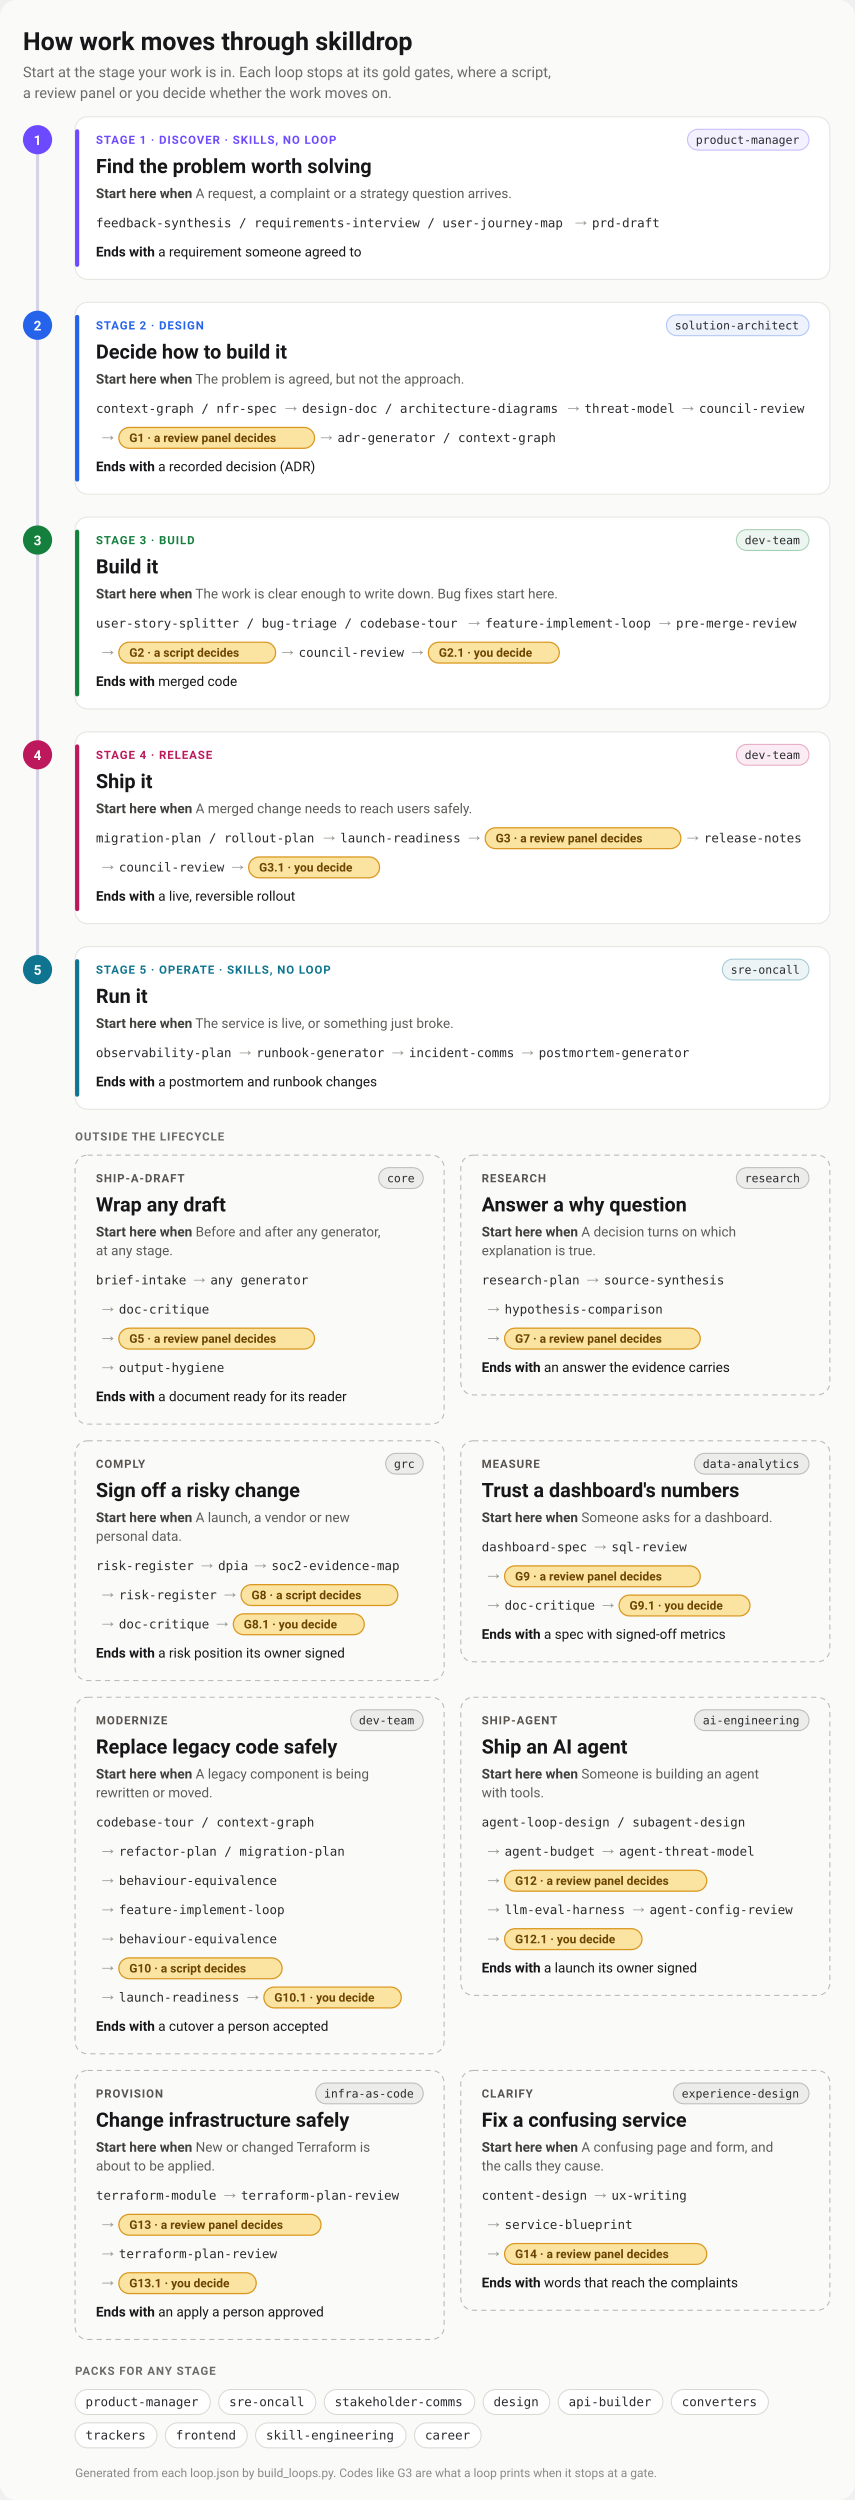
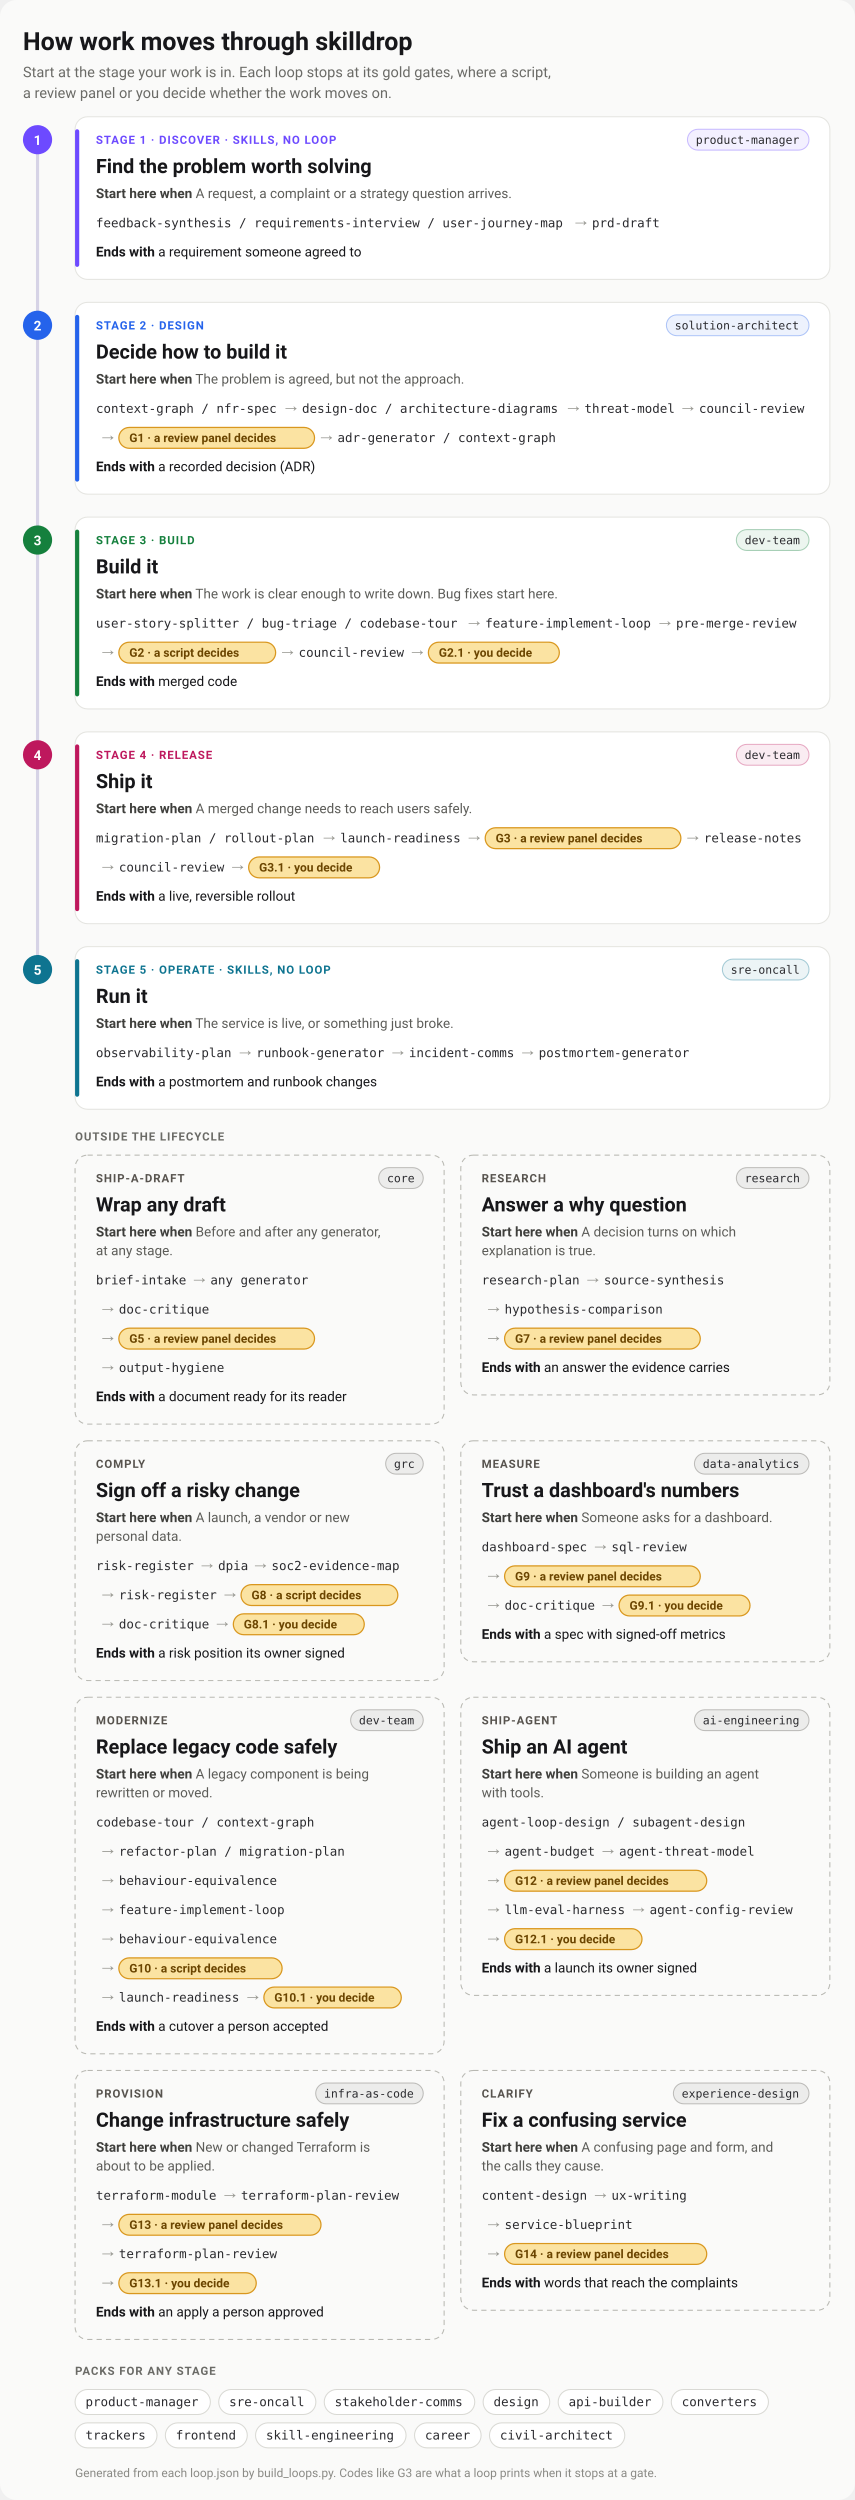
<svg xmlns="http://www.w3.org/2000/svg" viewBox="0 0 820 2398" width="820" height="2398" role="img" aria-labelledby="om-title om-desc">
  <style>.s,text{font-family:-apple-system,BlinkMacSystemFont,'Segoe UI',Roboto,Helvetica,Arial,sans-serif;}.title{font-size:24px;font-weight:700;fill:#17171a;}.sub{font-size:14px;fill:#6a6a66;}.label{font-size:11px;font-weight:700;letter-spacing:.08em;}.h{font-size:19px;font-weight:700;fill:#17171a;}.muted{font-size:13px;fill:#5c5c58;}.mono,.chip{font-family:ui-monospace,SFMono-Regular,'SF Mono',Menlo,Consolas,monospace;font-size:12px;fill:#2a2a2e;}.chip{font-size:11px;}.arrow{font-size:13px;fill:#9a9a94;}.gate{fill:#FBE3A2;stroke:#D9971E;stroke-width:1.2;}.gatet{font-size:11.5px;font-weight:700;fill:#6B4500;}.ends{font-size:13px;fill:#17171a;}.endsl,.startl{font-weight:700;}.startl{fill:#3f3f3c;}.card{fill:#fff;stroke:#e4e4e0;}.dashed{fill:#fafaf9;stroke:#b8b8b2;stroke-dasharray:5 4;}.rail{stroke:#d6d3e6;stroke-width:3;}.num{font-size:13px;font-weight:700;fill:#fff;text-anchor:middle;}.section{font-size:11px;font-weight:700;letter-spacing:.08em;fill:#6a6a66;}.pack{fill:#fff;stroke:#d9d9d4;}.foot{font-size:11.5px;fill:#8a8a85;}</style>
  <rect width="820" height="2398" rx="16" fill="#fafaf9" />
  <text x="22" y="48" class="title">How work moves through skilldrop</text>
  <text x="22" y="74" class="sub">Start at the stage your work is in. Each loop stops at its gold gates, where a script,</text>
  <text x="22" y="94" class="sub">a review panel or you decide whether the work moves on.</text>
  <line x1="36" y1="134" x2="36" y2="930" class="rail" />
  <circle cx="36" cy="134" r="14" fill="#6d4aff" />
  <text x="36" y="139" class="num">1</text>
  <circle cx="36" cy="312" r="14" fill="#2563eb" />
  <text x="36" y="317" class="num">2</text>
  <circle cx="36" cy="518" r="14" fill="#15803d" />
  <text x="36" y="523" class="num">3</text>
  <circle cx="36" cy="724" r="14" fill="#be185d" />
  <text x="36" y="729" class="num">4</text>
  <circle cx="36" cy="930" r="14" fill="#0e7490" />
  <text x="36" y="935" class="num">5</text>
  <rect x="72" y="112" width="724" height="156" rx="12" class="card" />
  <rect x="72" y="124" width="4" height="132" rx="2" fill="#6d4aff" />
  <text x="92" y="138" class="label" fill="#6d4aff">STAGE 1 · DISCOVER · SKILLS, NO LOOP</text>
  <rect x="659.4" y="124" width="116.6" height="20" rx="10" fill="#6d4aff" fill-opacity=".08" stroke="#6d4aff" stroke-opacity=".35" />
  <text x="667.4" y="138" class="chip" fill="#6d4aff">product-manager</text>
  <text x="92" y="166" class="h">Find the problem worth solving</text>
  <text x="92" y="190" class="muted">
    <tspan class="startl">Start here when</tspan> A request, a complaint or a strategy question arrives.</text>
  <text x="92.0" y="218" class="mono">feedback-synthesis / requirements-interview / user-journey-map</text>
  <text x="550.8" y="218" class="arrow">→</text>
  <text x="567.8" y="218" class="mono">prd-draft</text>
  <text x="92" y="246" class="ends">
    <tspan class="endsl">Ends with</tspan> a requirement someone agreed to</text>
  <rect x="72" y="290" width="724" height="184" rx="12" class="card" />
  <rect x="72" y="302" width="4" height="160" rx="2" fill="#2563eb" />
  <text x="92" y="316" class="label" fill="#2563eb">STAGE 2 · DESIGN</text>
  <rect x="639.2" y="302" width="136.8" height="20" rx="10" fill="#2563eb" fill-opacity=".08" stroke="#2563eb" stroke-opacity=".35" />
  <text x="647.2" y="316" class="chip" fill="#2563eb">solution-architect</text>
  <text x="92" y="344" class="h">Decide how to build it</text>
  <text x="92" y="368" class="muted">
    <tspan class="startl">Start here when</tspan> The problem is agreed, but not the approach.</text>
  <text x="92.0" y="396" class="mono">context-graph / nfr-spec</text>
  <text x="272.7" y="396" class="arrow">→</text>
  <text x="289.7" y="396" class="mono">design-doc / architecture-diagrams</text>
  <text x="543.6" y="396" class="arrow">→</text>
  <text x="560.6" y="396" class="mono">threat-model</text>
  <text x="653.4" y="396" class="arrow">→</text>
  <text x="670.4" y="396" class="mono">council-review</text>
  <text x="97.0" y="424" class="arrow">→</text>
  <rect x="114.0" y="410" width="187.7" height="20" rx="10" class="gate" />
  <text x="124.0" y="424" class="gatet">G1 · a review panel decides</text>
  <text x="306.7" y="424" class="arrow">→</text>
  <text x="323.7" y="424" class="mono">adr-generator / context-graph</text>
  <text x="92" y="452" class="ends">
    <tspan class="endsl">Ends with</tspan> a recorded decision (ADR)</text>
  <rect x="72" y="496" width="724" height="184" rx="12" class="card" />
  <rect x="72" y="508" width="4" height="160" rx="2" fill="#15803d" />
  <text x="92" y="522" class="label" fill="#15803d">STAGE 3 · BUILD</text>
  <rect x="706.3" y="508" width="69.7" height="20" rx="10" fill="#15803d" fill-opacity=".08" stroke="#15803d" stroke-opacity=".35" />
  <text x="714.3" y="522" class="chip" fill="#15803d">dev-team</text>
  <text x="92" y="550" class="h">Build it</text>
  <text x="92" y="574" class="muted">
    <tspan class="startl">Start here when</tspan> The work is clear enough to write down. Bug fixes start here.</text>
  <text x="92.0" y="602" class="mono">user-story-splitter / bug-triage / codebase-tour</text>
  <text x="448.4" y="602" class="arrow">→</text>
  <text x="465.4" y="602" class="mono">feature-implement-loop</text>
  <text x="631.4" y="602" class="arrow">→</text>
  <text x="648.4" y="602" class="mono">pre-merge-review</text>
  <text x="97.0" y="630" class="arrow">→</text>
  <rect x="114.0" y="616" width="150.4" height="20" rx="10" class="gate" />
  <text x="124.0" y="630" class="gatet">G2 · a script decides</text>
  <text x="269.4" y="630" class="arrow">→</text>
  <text x="286.4" y="630" class="mono">council-review</text>
  <text x="393.9" y="630" class="arrow">→</text>
  <rect x="410.9" y="616" width="125.6" height="20" rx="10" class="gate" />
  <text x="420.9" y="630" class="gatet">G2.1 · you decide</text>
  <text x="92" y="658" class="ends">
    <tspan class="endsl">Ends with</tspan> merged code</text>
  <rect x="72" y="702" width="724" height="184" rx="12" class="card" />
  <rect x="72" y="714" width="4" height="160" rx="2" fill="#be185d" />
  <text x="92" y="728" class="label" fill="#be185d">STAGE 4 · RELEASE</text>
  <rect x="706.3" y="714" width="69.7" height="20" rx="10" fill="#be185d" fill-opacity=".08" stroke="#be185d" stroke-opacity=".35" />
  <text x="714.3" y="728" class="chip" fill="#be185d">dev-team</text>
  <text x="92" y="756" class="h">Ship it</text>
  <text x="92" y="780" class="muted">
    <tspan class="startl">Start here when</tspan> A merged change needs to reach users safely.</text>
  <text x="92.0" y="808" class="mono">migration-plan / rollout-plan</text>
  <text x="309.3" y="808" class="arrow">→</text>
  <text x="326.3" y="808" class="mono">launch-readiness</text>
  <text x="448.4" y="808" class="arrow">→</text>
  <rect x="465.4" y="794" width="187.7" height="20" rx="10" class="gate" />
  <text x="475.4" y="808" class="gatet">G3 · a review panel decides</text>
  <text x="658.1" y="808" class="arrow">→</text>
  <text x="675.1" y="808" class="mono">release-notes</text>
  <text x="97.0" y="836" class="arrow">→</text>
  <text x="114.0" y="836" class="mono">council-review</text>
  <text x="221.5" y="836" class="arrow">→</text>
  <rect x="238.5" y="822" width="125.6" height="20" rx="10" class="gate" />
  <text x="248.5" y="836" class="gatet">G3.1 · you decide</text>
  <text x="92" y="864" class="ends">
    <tspan class="endsl">Ends with</tspan> a live, reversible rollout</text>
  <rect x="72" y="908" width="724" height="156" rx="12" class="card" />
  <rect x="72" y="920" width="4" height="132" rx="2" fill="#0e7490" />
  <text x="92" y="934" class="label" fill="#0e7490">STAGE 5 · OPERATE · SKILLS, NO LOOP</text>
  <rect x="692.9" y="920" width="83.1" height="20" rx="10" fill="#0e7490" fill-opacity=".08" stroke="#0e7490" stroke-opacity=".35" />
  <text x="700.9" y="934" class="chip" fill="#0e7490">sre-oncall</text>
  <text x="92" y="962" class="h">Run it</text>
  <text x="92" y="986" class="muted">
    <tspan class="startl">Start here when</tspan> The service is live, or something just broke.</text>
  <text x="92.0" y="1014" class="mono">observability-plan</text>
  <text x="228.8" y="1014" class="arrow">→</text>
  <text x="245.8" y="1014" class="mono">runbook-generator</text>
  <text x="375.2" y="1014" class="arrow">→</text>
  <text x="392.2" y="1014" class="mono">incident-comms</text>
  <text x="499.7" y="1014" class="arrow">→</text>
  <text x="516.7" y="1014" class="mono">postmortem-generator</text>
  <text x="92" y="1042" class="ends">
    <tspan class="endsl">Ends with</tspan> a postmortem and runbook changes</text>
  <text x="72" y="1094" class="section">OUTSIDE THE LIFECYCLE</text>
  <rect x="72.0" y="1108" width="354.0" height="258" rx="12" class="card dashed" />
  <text x="92.0" y="1134" class="label" fill="#57534e">SHIP-A-DRAFT</text>
  <rect x="363.2" y="1120" width="42.8" height="20" rx="10" fill="#57534e" fill-opacity=".08" stroke="#57534e" stroke-opacity=".35" />
  <text x="371.2" y="1134" class="chip" fill="#57534e">core</text>
  <text x="92.0" y="1162" class="h">Wrap any draft</text>
  <text x="92.0" y="1186" class="muted">
    <tspan class="startl">Start here when</tspan> Before and after any generator,</text>
  <text x="92.0" y="1204" class="muted">at any stage.</text>
  <text x="92.0" y="1232" class="mono">brief-intake</text>
  <text x="184.8" y="1232" class="arrow">→</text>
  <text x="201.8" y="1232" class="mono">any generator</text>
  <text x="97.0" y="1260" class="arrow">→</text>
  <text x="114.0" y="1260" class="mono">doc-critique</text>
  <text x="97.0" y="1288" class="arrow">→</text>
  <rect x="114.0" y="1274" width="187.7" height="20" rx="10" class="gate" />
  <text x="124.0" y="1288" class="gatet">G5 · a review panel decides</text>
  <text x="97.0" y="1316" class="arrow">→</text>
  <text x="114.0" y="1316" class="mono">output-hygiene</text>
  <text x="92.0" y="1344" class="ends">
    <tspan class="endsl">Ends with</tspan> a document ready for its reader</text>
  <rect x="442.0" y="1108" width="354.0" height="230" rx="12" class="card dashed" />
  <text x="462.0" y="1134" class="label" fill="#57534e">RESEARCH</text>
  <rect x="706.3" y="1120" width="69.7" height="20" rx="10" fill="#57534e" fill-opacity=".08" stroke="#57534e" stroke-opacity=".35" />
  <text x="714.3" y="1134" class="chip" fill="#57534e">research</text>
  <text x="462.0" y="1162" class="h">Answer a why question</text>
  <text x="462.0" y="1186" class="muted">
    <tspan class="startl">Start here when</tspan> A decision turns on which</text>
  <text x="462.0" y="1204" class="muted">explanation is true.</text>
  <text x="462.0" y="1232" class="mono">research-plan</text>
  <text x="562.2" y="1232" class="arrow">→</text>
  <text x="579.2" y="1232" class="mono">source-synthesis</text>
  <text x="467.0" y="1260" class="arrow">→</text>
  <text x="484.0" y="1260" class="mono">hypothesis-comparison</text>
  <text x="467.0" y="1288" class="arrow">→</text>
  <rect x="484.0" y="1274" width="187.7" height="20" rx="10" class="gate" />
  <text x="494.0" y="1288" class="gatet">G7 · a review panel decides</text>
  <text x="462.0" y="1316" class="ends">
    <tspan class="endsl">Ends with</tspan> an answer the evidence carries</text>
  <rect x="72.0" y="1382" width="354.0" height="230" rx="12" class="card dashed" />
  <text x="92.0" y="1408" class="label" fill="#57534e">COMPLY</text>
  <rect x="369.9" y="1394" width="36.1" height="20" rx="10" fill="#57534e" fill-opacity=".08" stroke="#57534e" stroke-opacity=".35" />
  <text x="377.9" y="1408" class="chip" fill="#57534e">grc</text>
  <text x="92.0" y="1436" class="h">Sign off a risky change</text>
  <text x="92.0" y="1460" class="muted">
    <tspan class="startl">Start here when</tspan> A launch, a vendor or new</text>
  <text x="92.0" y="1478" class="muted">personal data.</text>
  <text x="92.0" y="1506" class="mono">risk-register</text>
  <text x="192.2" y="1506" class="arrow">→</text>
  <text x="209.2" y="1506" class="mono">dpia</text>
  <text x="243.4" y="1506" class="arrow">→</text>
  <text x="260.4" y="1506" class="mono">soc2-evidence-map</text>
  <text x="97.0" y="1534" class="arrow">→</text>
  <text x="114.0" y="1534" class="mono">risk-register</text>
  <text x="214.2" y="1534" class="arrow">→</text>
  <rect x="231.2" y="1520" width="150.4" height="20" rx="10" class="gate" />
  <text x="241.2" y="1534" class="gatet">G8 · a script decides</text>
  <text x="97.0" y="1562" class="arrow">→</text>
  <text x="114.0" y="1562" class="mono">doc-critique</text>
  <text x="206.8" y="1562" class="arrow">→</text>
  <rect x="223.8" y="1548" width="125.6" height="20" rx="10" class="gate" />
  <text x="233.8" y="1562" class="gatet">G8.1 · you decide</text>
  <text x="92.0" y="1590" class="ends">
    <tspan class="endsl">Ends with</tspan> a risk position its owner signed</text>
  <rect x="442.0" y="1382" width="354.0" height="212" rx="12" class="card dashed" />
  <text x="462.0" y="1408" class="label" fill="#57534e">MEASURE</text>
  <rect x="666.1" y="1394" width="109.9" height="20" rx="10" fill="#57534e" fill-opacity=".08" stroke="#57534e" stroke-opacity=".35" />
  <text x="674.1" y="1408" class="chip" fill="#57534e">data-analytics</text>
  <text x="462.0" y="1436" class="h">Trust a dashboard's numbers</text>
  <text x="462.0" y="1460" class="muted">
    <tspan class="startl">Start here when</tspan> Someone asks for a dashboard.</text>
  <text x="462.0" y="1488" class="mono">dashboard-spec</text>
  <text x="569.5" y="1488" class="arrow">→</text>
  <text x="586.5" y="1488" class="mono">sql-review</text>
  <text x="467.0" y="1516" class="arrow">→</text>
  <rect x="484.0" y="1502" width="187.7" height="20" rx="10" class="gate" />
  <text x="494.0" y="1516" class="gatet">G9 · a review panel decides</text>
  <text x="467.0" y="1544" class="arrow">→</text>
  <text x="484.0" y="1544" class="mono">doc-critique</text>
  <text x="576.8" y="1544" class="arrow">→</text>
  <rect x="593.8" y="1530" width="125.6" height="20" rx="10" class="gate" />
  <text x="603.8" y="1544" class="gatet">G9.1 · you decide</text>
  <text x="462.0" y="1572" class="ends">
    <tspan class="endsl">Ends with</tspan> a spec with signed-off metrics</text>
  <rect x="72.0" y="1628" width="354.0" height="342" rx="12" class="card dashed" />
  <text x="92.0" y="1654" class="label" fill="#57534e">MODERNIZE</text>
  <rect x="336.3" y="1640" width="69.7" height="20" rx="10" fill="#57534e" fill-opacity=".08" stroke="#57534e" stroke-opacity=".35" />
  <text x="344.3" y="1654" class="chip" fill="#57534e">dev-team</text>
  <text x="92.0" y="1682" class="h">Replace legacy code safely</text>
  <text x="92.0" y="1706" class="muted">
    <tspan class="startl">Start here when</tspan> A legacy component is being</text>
  <text x="92.0" y="1724" class="muted">rewritten or moved.</text>
  <text x="92.0" y="1752" class="mono">codebase-tour / context-graph</text>
  <text x="97.0" y="1780" class="arrow">→</text>
  <text x="114.0" y="1780" class="mono">refactor-plan / migration-plan</text>
  <text x="97.0" y="1808" class="arrow">→</text>
  <text x="114.0" y="1808" class="mono">behaviour-equivalence</text>
  <text x="97.0" y="1836" class="arrow">→</text>
  <text x="114.0" y="1836" class="mono">feature-implement-loop</text>
  <text x="97.0" y="1864" class="arrow">→</text>
  <text x="114.0" y="1864" class="mono">behaviour-equivalence</text>
  <text x="97.0" y="1892" class="arrow">→</text>
  <rect x="114.0" y="1878" width="156.6" height="20" rx="10" class="gate" />
  <text x="124.0" y="1892" class="gatet">G10 · a script decides</text>
  <text x="97.0" y="1920" class="arrow">→</text>
  <text x="114.0" y="1920" class="mono">launch-readiness</text>
  <text x="236.1" y="1920" class="arrow">→</text>
  <rect x="253.1" y="1906" width="131.8" height="20" rx="10" class="gate" />
  <text x="263.1" y="1920" class="gatet">G10.1 · you decide</text>
  <text x="92.0" y="1948" class="ends">
    <tspan class="endsl">Ends with</tspan> a cutover a person accepted</text>
  <rect x="442.0" y="1628" width="354.0" height="286" rx="12" class="card dashed" />
  <text x="462.0" y="1654" class="label" fill="#57534e">SHIP-AGENT</text>
  <rect x="666.1" y="1640" width="109.9" height="20" rx="10" fill="#57534e" fill-opacity=".08" stroke="#57534e" stroke-opacity=".35" />
  <text x="674.1" y="1654" class="chip" fill="#57534e">ai-engineering</text>
  <text x="462.0" y="1682" class="h">Ship an AI agent</text>
  <text x="462.0" y="1706" class="muted">
    <tspan class="startl">Start here when</tspan> Someone is building an agent</text>
  <text x="462.0" y="1724" class="muted">with tools.</text>
  <text x="462.0" y="1752" class="mono">agent-loop-design / subagent-design</text>
  <text x="467.0" y="1780" class="arrow">→</text>
  <text x="484.0" y="1780" class="mono">agent-budget</text>
  <text x="576.8" y="1780" class="arrow">→</text>
  <text x="593.8" y="1780" class="mono">agent-threat-model</text>
  <text x="467.0" y="1808" class="arrow">→</text>
  <rect x="484.0" y="1794" width="193.9" height="20" rx="10" class="gate" />
  <text x="494.0" y="1808" class="gatet">G12 · a review panel decides</text>
  <text x="467.0" y="1836" class="arrow">→</text>
  <text x="484.0" y="1836" class="mono">llm-eval-harness</text>
  <text x="606.1" y="1836" class="arrow">→</text>
  <text x="623.1" y="1836" class="mono">agent-config-review</text>
  <text x="467.0" y="1864" class="arrow">→</text>
  <rect x="484.0" y="1850" width="131.8" height="20" rx="10" class="gate" />
  <text x="494.0" y="1864" class="gatet">G12.1 · you decide</text>
  <text x="462.0" y="1892" class="ends">
    <tspan class="endsl">Ends with</tspan> a launch its owner signed</text>
  <rect x="72.0" y="1986" width="354.0" height="258" rx="12" class="card dashed" />
  <text x="92.0" y="2012" class="label" fill="#57534e">PROVISION</text>
  <rect x="302.8" y="1998" width="103.2" height="20" rx="10" fill="#57534e" fill-opacity=".08" stroke="#57534e" stroke-opacity=".35" />
  <text x="310.8" y="2012" class="chip" fill="#57534e">infra-as-code</text>
  <text x="92.0" y="2040" class="h">Change infrastructure safely</text>
  <text x="92.0" y="2064" class="muted">
    <tspan class="startl">Start here when</tspan> New or changed Terraform is</text>
  <text x="92.0" y="2082" class="muted">about to be applied.</text>
  <text x="92.0" y="2110" class="mono">terraform-module</text>
  <text x="214.1" y="2110" class="arrow">→</text>
  <text x="231.1" y="2110" class="mono">terraform-plan-review</text>
  <text x="97.0" y="2138" class="arrow">→</text>
  <rect x="114.0" y="2124" width="193.9" height="20" rx="10" class="gate" />
  <text x="124.0" y="2138" class="gatet">G13 · a review panel decides</text>
  <text x="97.0" y="2166" class="arrow">→</text>
  <text x="114.0" y="2166" class="mono">terraform-plan-review</text>
  <text x="97.0" y="2194" class="arrow">→</text>
  <rect x="114.0" y="2180" width="131.8" height="20" rx="10" class="gate" />
  <text x="124.0" y="2194" class="gatet">G13.1 · you decide</text>
  <text x="92.0" y="2222" class="ends">
    <tspan class="endsl">Ends with</tspan> an apply a person approved</text>
  <rect x="442.0" y="1986" width="354.0" height="230" rx="12" class="card dashed" />
  <text x="462.0" y="2012" class="label" fill="#57534e">CLARIFY</text>
  <rect x="645.9" y="1998" width="130.1" height="20" rx="10" fill="#57534e" fill-opacity=".08" stroke="#57534e" stroke-opacity=".35" />
  <text x="653.9" y="2012" class="chip" fill="#57534e">experience-design</text>
  <text x="462.0" y="2040" class="h">Fix a confusing service</text>
  <text x="462.0" y="2064" class="muted">
    <tspan class="startl">Start here when</tspan> A confusing page and form, and</text>
  <text x="462.0" y="2082" class="muted">the calls they cause.</text>
  <text x="462.0" y="2110" class="mono">content-design</text>
  <text x="569.5" y="2110" class="arrow">→</text>
  <text x="586.5" y="2110" class="mono">ux-writing</text>
  <text x="467.0" y="2138" class="arrow">→</text>
  <text x="484.0" y="2138" class="mono">service-blueprint</text>
  <text x="467.0" y="2166" class="arrow">→</text>
  <rect x="484.0" y="2152" width="193.9" height="20" rx="10" class="gate" />
  <text x="494.0" y="2166" class="gatet">G14 · a review panel decides</text>
  <text x="462.0" y="2194" class="ends">
    <tspan class="endsl">Ends with</tspan> words that reach the complaints</text>
  <text x="72" y="2278" class="section">PACKS FOR ANY STAGE</text>
  <rect x="72.0" y="2292" width="129.8" height="24" rx="12" class="pack" />
  <text x="82.0" y="2308" class="mono">product-manager</text>
  <rect x="209.8" y="2292" width="93.2" height="24" rx="12" class="pack" />
  <text x="219.8" y="2308" class="mono">sre-oncall</text>
  <rect x="311.0" y="2292" width="144.4" height="24" rx="12" class="pack" />
  <text x="321.0" y="2308" class="mono">stakeholder-comms</text>
  <rect x="463.4" y="2292" width="63.9" height="24" rx="12" class="pack" />
  <text x="473.4" y="2308" class="mono">design</text>
  <rect x="535.4" y="2292" width="100.5" height="24" rx="12" class="pack" />
  <text x="545.4" y="2308" class="mono">api-builder</text>
  <rect x="643.9" y="2292" width="93.2" height="24" rx="12" class="pack" />
  <text x="653.9" y="2308" class="mono">converters</text>
  <rect x="72.0" y="2324" width="78.6" height="24" rx="12" class="pack" />
  <text x="82.0" y="2340" class="mono">trackers</text>
  <rect x="158.6" y="2324" width="78.6" height="24" rx="12" class="pack" />
  <text x="168.6" y="2340" class="mono">frontend</text>
  <rect x="245.1" y="2324" width="144.4" height="24" rx="12" class="pack" />
  <text x="255.1" y="2340" class="mono">skill-engineering</text>
  <rect x="397.6" y="2324" width="63.9" height="24" rx="12" class="pack" />
  <text x="407.6" y="2340" class="mono">career</text>
+   <rect x="469.5" y="2324" width="129.8" height="24" rx="12" class="pack" />
+   <text x="479.5" y="2340" class="mono">civil-architect</text>
  <text x="72" y="2376" class="foot">Generated from each loop.json by build_loops.py. Codes like G3 are what a loop prints when it stops at a gate.</text>
</svg>
